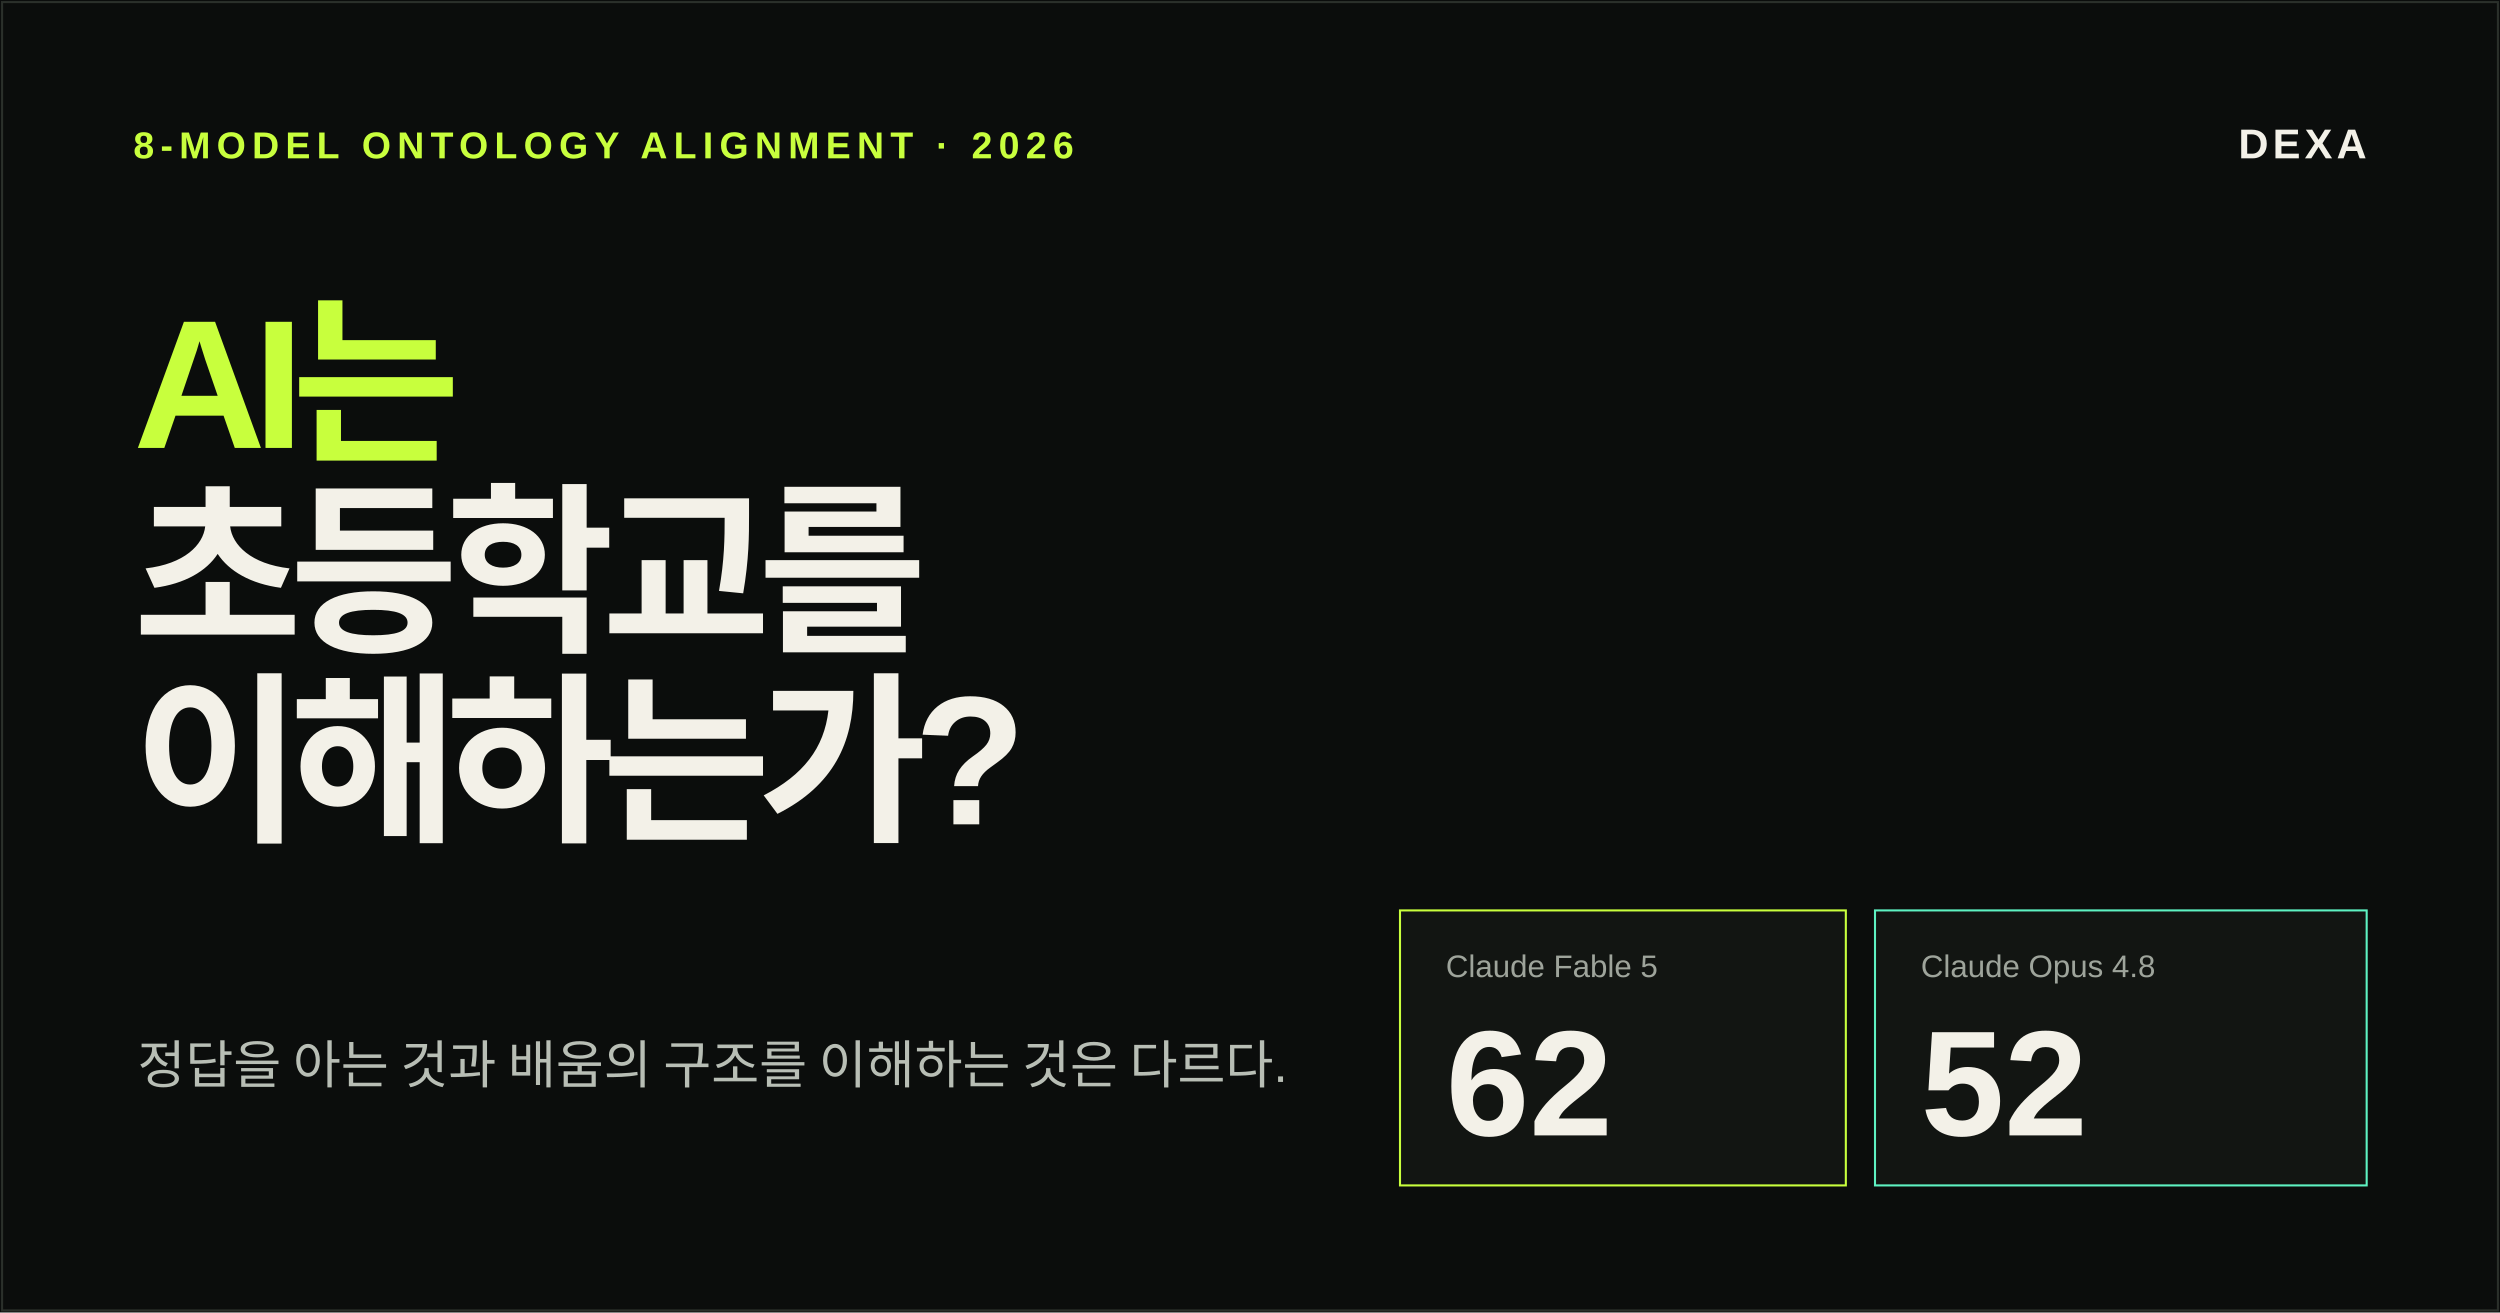
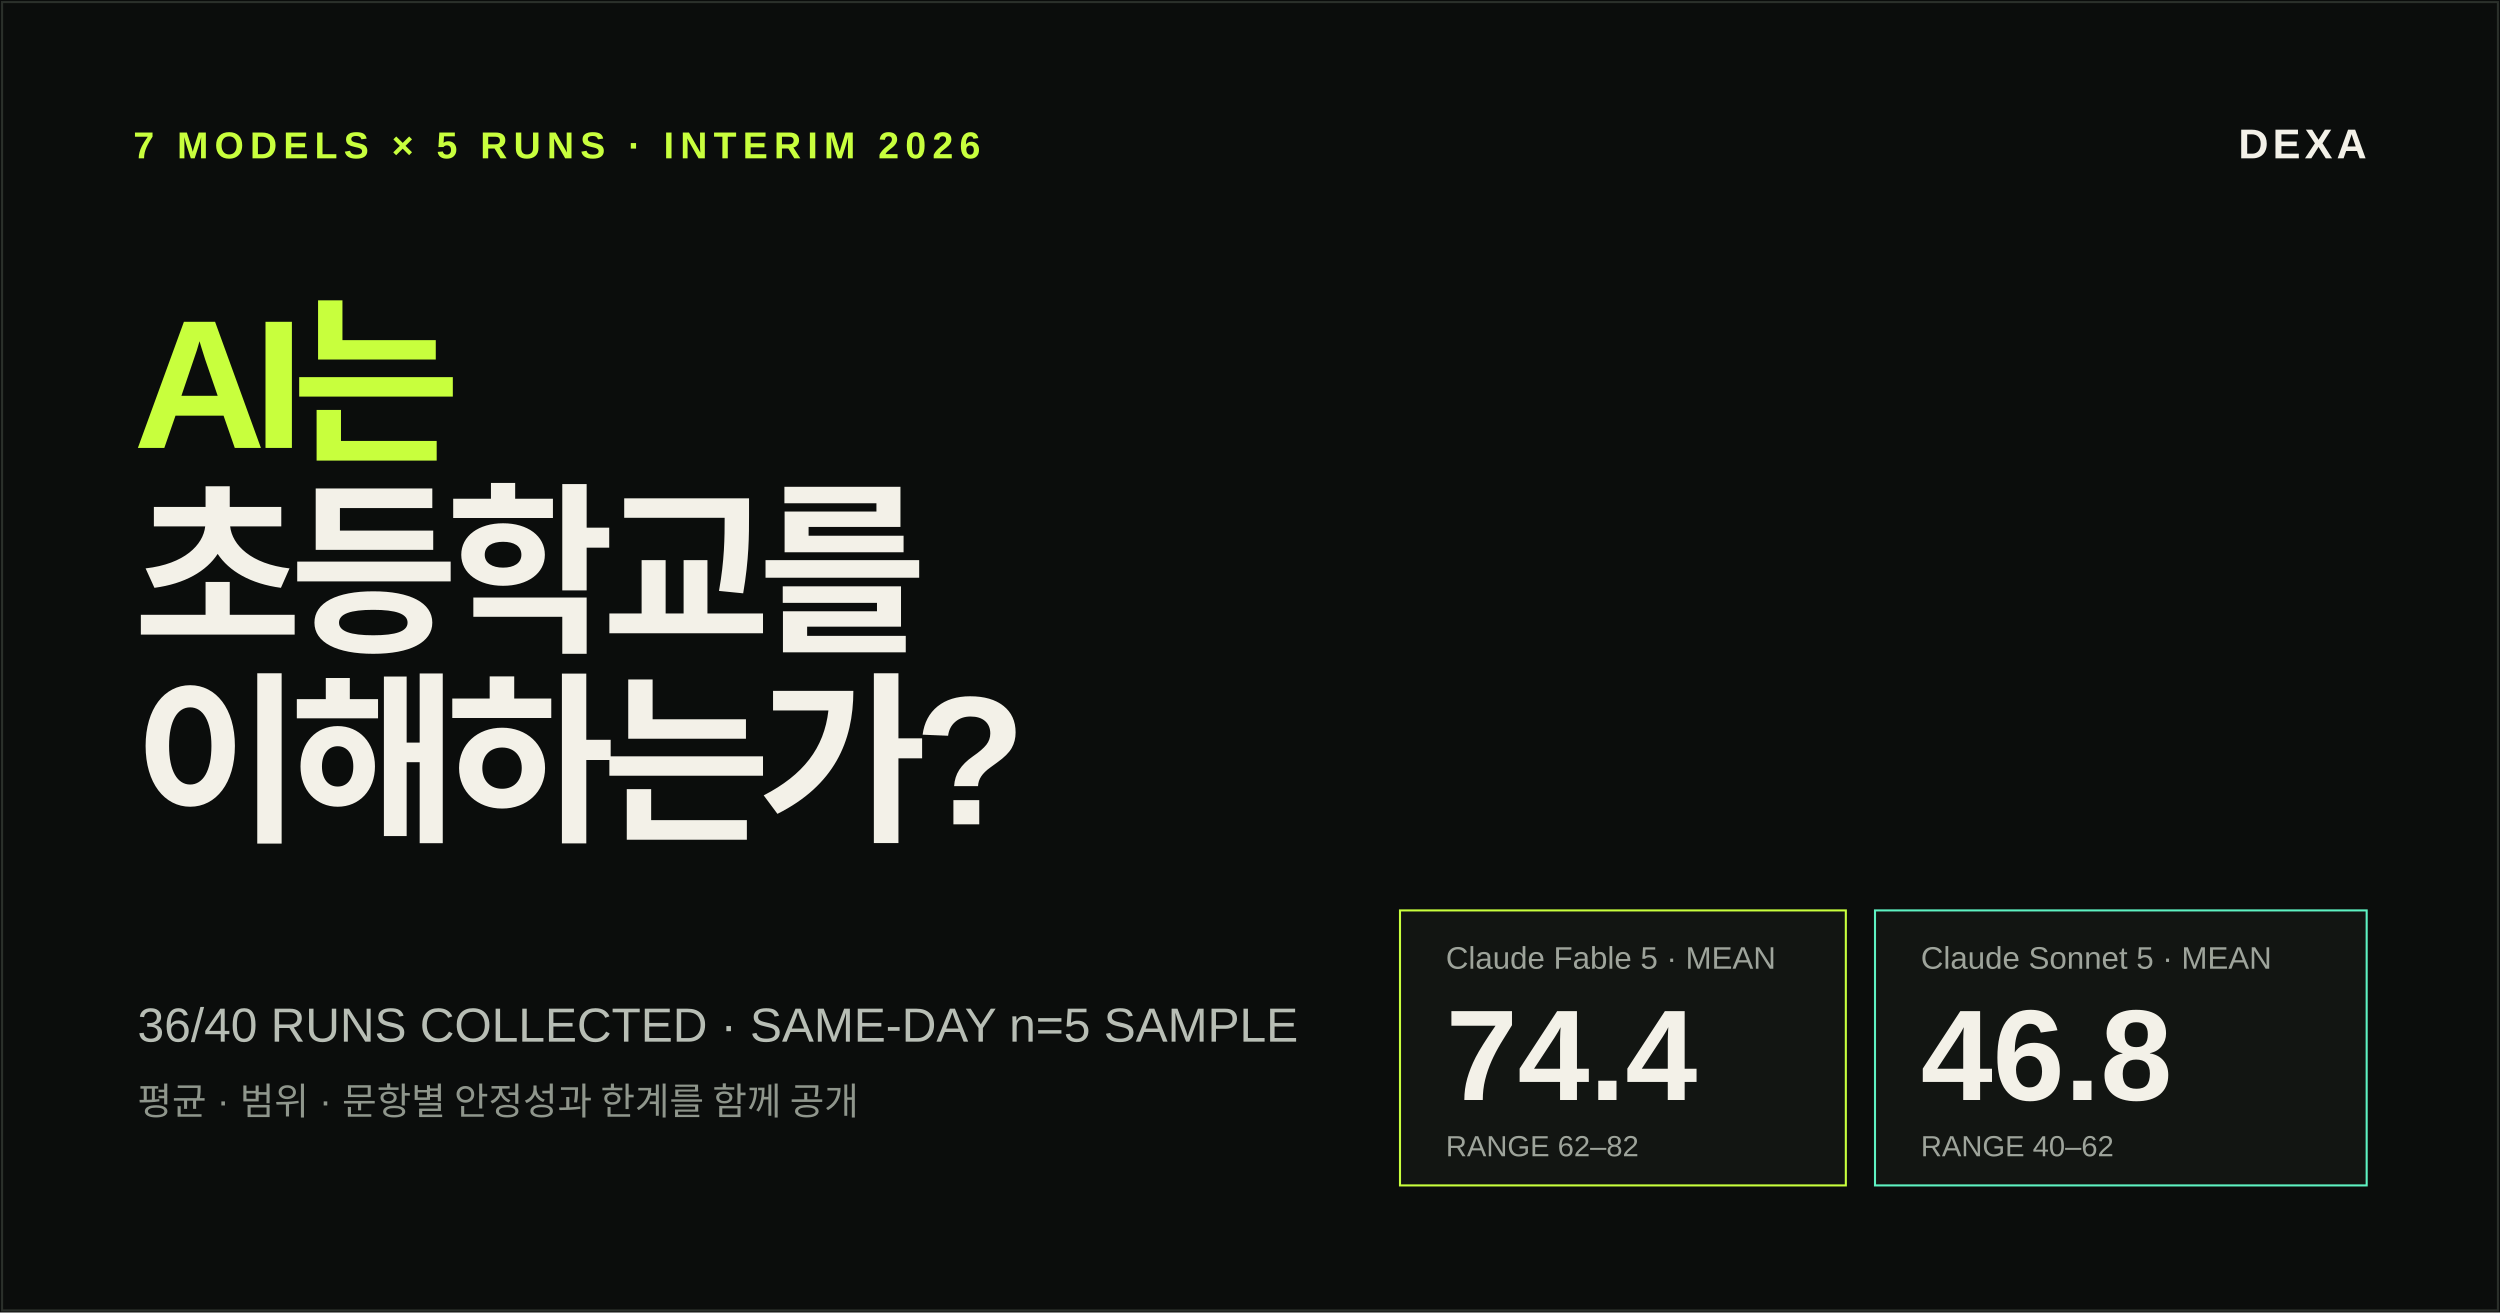
<svg xmlns="http://www.w3.org/2000/svg" width="1200" height="630" viewBox="0 0 1200 630">
  <rect width="1200" height="630" fill="#0b0d0c" />
  <rect x="1" y="1" width="1198" height="628" fill="none" stroke="#2b302b" />
-   <text x="64" y="76" fill="#c8ff3d" font-family="Arial, sans-serif" font-size="18" font-weight="700" letter-spacing="3">8-MODEL ONTOLOGY ALIGNMENT · 2026</text>
+   <text x="64" y="76" fill="#c8ff3d" font-family="Arial, sans-serif" font-size="18" font-weight="700" letter-spacing="3">7 MODELS × 5 RUNS · INTERIM 2026</text>
  <text x="1136" y="76" fill="#f3f1e8" font-family="Arial, sans-serif" font-size="20" font-weight="800" text-anchor="end" letter-spacing="2">DEXA</text>
  <text x="64" y="215" fill="#c8ff3d" font-family="Arial, sans-serif" font-size="88" font-weight="900" letter-spacing="-6">AI는</text>
  <text x="64" y="306" fill="#f3f1e8" font-family="Arial, sans-serif" font-size="88" font-weight="900" letter-spacing="-6">초등학교를</text>
  <text x="64" y="397" fill="#f3f1e8" font-family="Arial, sans-serif" font-size="88" font-weight="900" letter-spacing="-6">이해하는가?</text>
-   <text x="66" y="520" fill="#b8beb5" font-family="Arial, sans-serif" font-size="25">정답을 아는 것과 배움의 구조를 이해하는 것은 다르다.</text>
+   <text x="66" y="500" fill="#b8beb5" font-family="Arial, sans-serif" font-size="23">36/40 RUNS COLLECTED · SAME-DAY n=5 SAMPLE</text>
+   <text x="66" y="535" fill="#8f968c" font-family="Arial, sans-serif" font-size="18">평균 · 범위 · 문항별 안정성과 한계를 함께 공개</text>
  <g transform="translate(672 437)">
    <rect width="214" height="132" fill="#121512" stroke="#c8ff3d" />
-     <text x="22" y="32" fill="#9ea49b" font-family="Arial, sans-serif" font-size="15">Claude Fable 5</text>
-     <text x="22" y="108" fill="#f3f1e8" font-family="Arial, sans-serif" font-size="72" font-weight="900">62</text>
+     <text x="22" y="28" fill="#9ea49b" font-family="Arial, sans-serif" font-size="15">Claude Fable 5 · MEAN</text>
+     <text x="22" y="91" fill="#f3f1e8" font-family="Arial, sans-serif" font-size="62" font-weight="900">74.4</text>
+     <text x="22" y="118" fill="#9ea49b" font-family="Arial, sans-serif" font-size="14">RANGE 62–82</text>
  </g>
  <g transform="translate(900 437)">
    <rect width="236" height="132" fill="#121512" stroke="#5ef2c2" />
-     <text x="22" y="32" fill="#9ea49b" font-family="Arial, sans-serif" font-size="15">Claude Opus 4.8</text>
-     <text x="22" y="108" fill="#f3f1e8" font-family="Arial, sans-serif" font-size="72" font-weight="900">52</text>
+     <text x="22" y="28" fill="#9ea49b" font-family="Arial, sans-serif" font-size="15">Claude Sonnet 5 · MEAN</text>
+     <text x="22" y="91" fill="#f3f1e8" font-family="Arial, sans-serif" font-size="62" font-weight="900">46.8</text>
+     <text x="22" y="118" fill="#9ea49b" font-family="Arial, sans-serif" font-size="14">RANGE 40–62</text>
  </g>
</svg>
